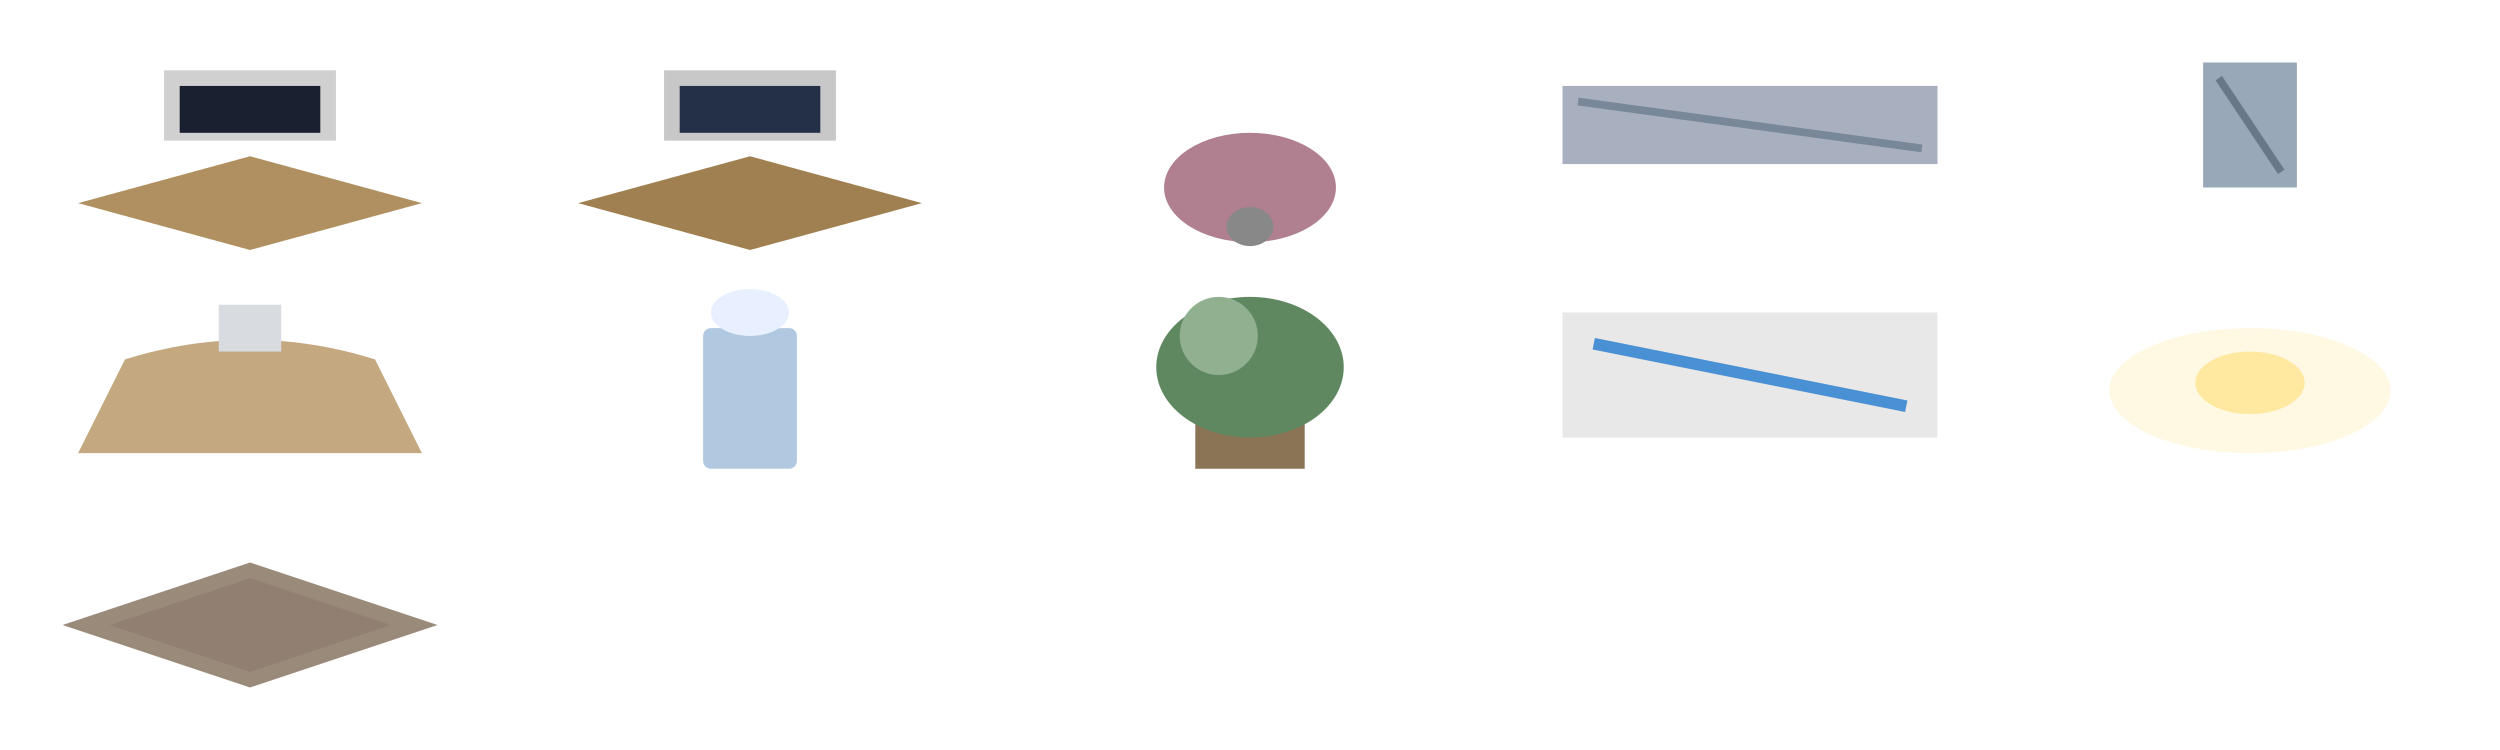
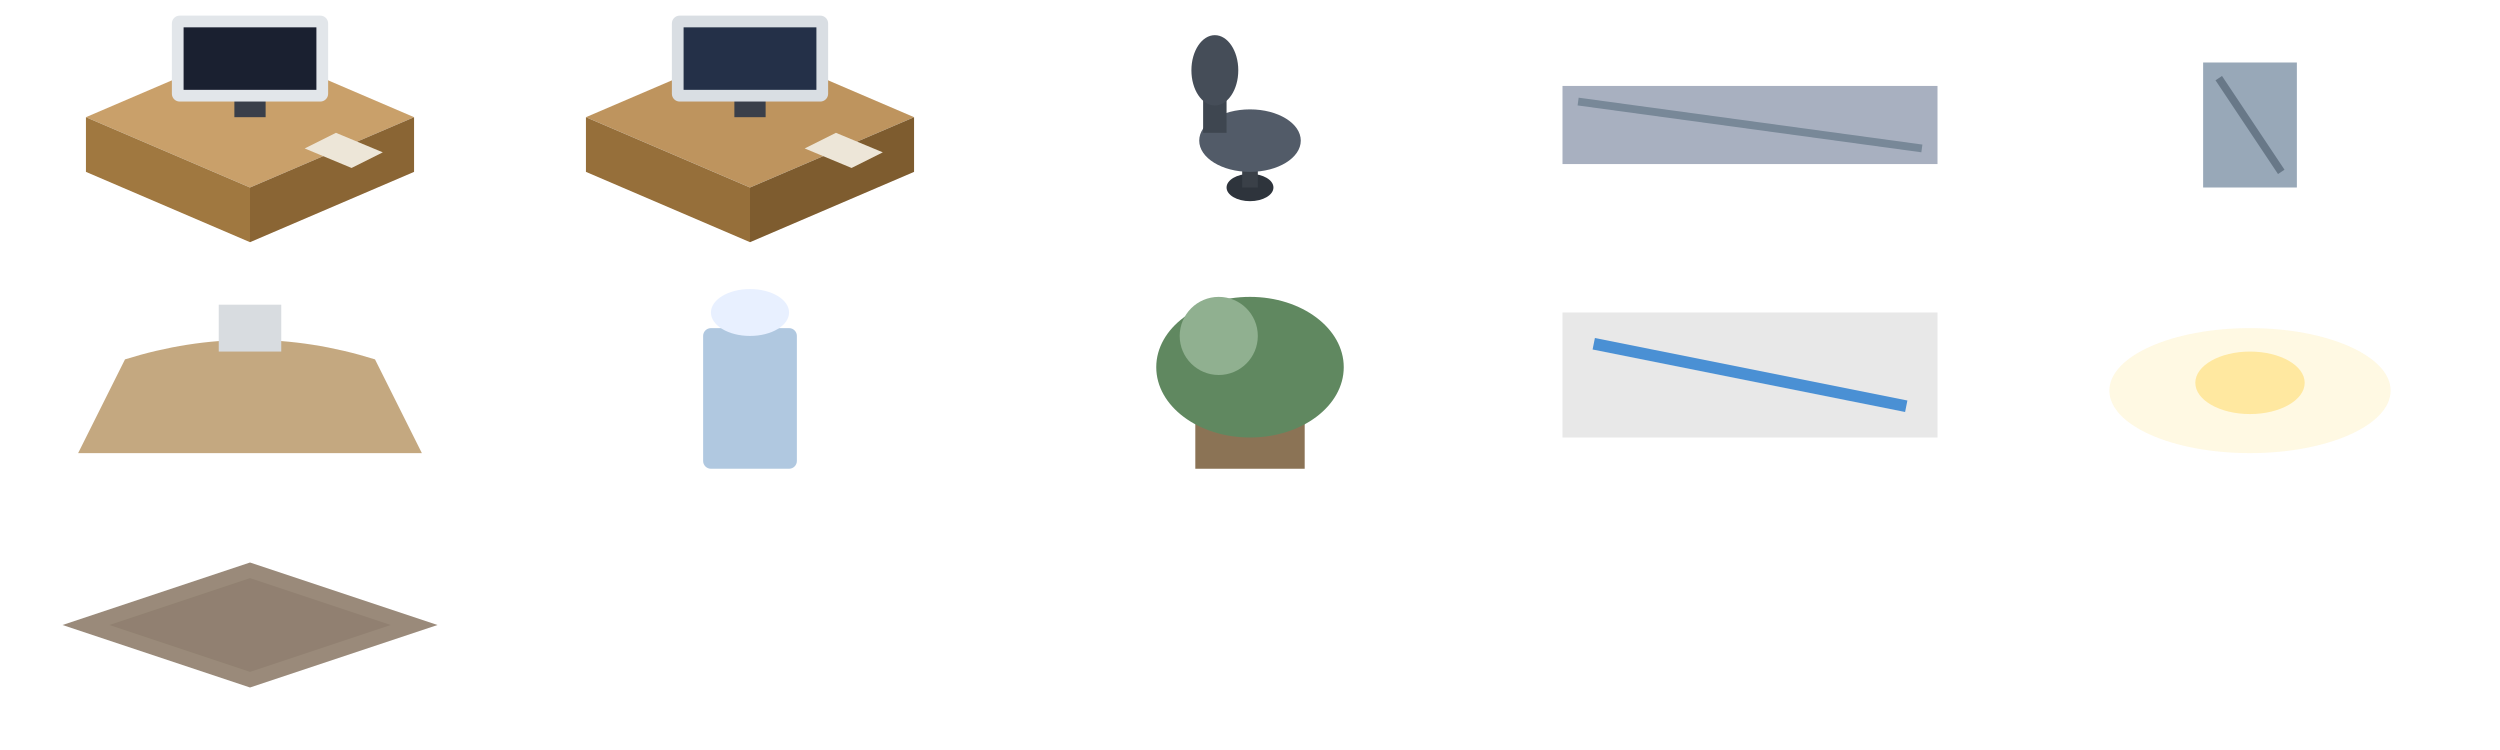
<svg xmlns="http://www.w3.org/2000/svg" width="640" height="192" viewBox="0 0 640 192">
  <g transform="translate(0,0)">
-     <polygon points="64,40 20,52 64,64 108,52" fill="#B09060" />
-     <rect x="42" y="18" width="44" height="18" fill="#D0D0D0" />
-     <rect x="46" y="22" width="36" height="12" fill="#1a2030" />
+     <polygon points="64,12 106,30 64,48 22,30" fill="#C9A06A" />
+     <polygon points="22,30 64,48 64,62 22,44" fill="#A07840" />
+     <polygon points="64,48 106,30 106,44 64,62" fill="#8A6534" />
+     <rect x="60" y="24" width="8" height="6" fill="#3A3F4A" />
+     <rect x="44" y="4" width="40" height="22" rx="2" fill="#E2E6EA" />
+     <rect x="47" y="7" width="34" height="16" fill="#1a2030" />
+     <polygon points="86,34 98,39 90,43 78,38" fill="#EDE6D8" />
  </g>
  <g transform="translate(128,0)">
-     <polygon points="64,40 20,52 64,64 108,52" fill="#A08050" />
-     <rect x="42" y="18" width="44" height="18" fill="#C8C8C8" />
-     <rect x="46" y="22" width="36" height="12" fill="#243048" />
+     <polygon points="64,12 106,30 64,48 22,30" fill="#BE945E" />
+     <polygon points="22,30 64,48 64,62 22,44" fill="#966F3A" />
+     <polygon points="64,48 106,30 106,44 64,62" fill="#7E5C2F" />
+     <rect x="60" y="24" width="8" height="6" fill="#3A3F4A" />
+     <rect x="44" y="4" width="40" height="22" rx="2" fill="#D9DEE3" />
+     <rect x="47" y="7" width="34" height="16" fill="#243048" />
+     <polygon points="86,34 98,39 90,43 78,38" fill="#EDE6D8" />
  </g>
-   <g transform="translate(256,0)">
-     <ellipse cx="64" cy="48" rx="22" ry="14" fill="#B08090" />
-     <ellipse cx="64" cy="58" rx="6" ry="5" fill="#888" />
+   <g transform="translate(256,-8)">
+     <ellipse cx="64" cy="56" rx="6" ry="3.5" fill="#2E343C" />
+     <rect x="62" y="44" width="4" height="12" fill="#3A4048" />
+     <ellipse cx="64" cy="44" rx="13" ry="8" fill="#525B68" />
+     <rect x="52" y="26" width="6" height="16" fill="#3E4650" />
+     <ellipse cx="55" cy="26" rx="6" ry="9" fill="#454D58" />
  </g>
  <g transform="translate(384,0)">
    <rect x="16" y="22" width="96" height="20" fill="#A8B0C0" />
    <line x1="20" y1="26" x2="108" y2="38" stroke="#788898" stroke-width="2" />
  </g>
  <g transform="translate(512,0)">
    <rect x="52" y="16" width="24" height="32" fill="#98A8B8" />
    <line x1="56" y1="20" x2="72" y2="44" stroke="#687888" stroke-width="2" />
  </g>
  <g transform="translate(0,64)">
    <path d="M20,52 L108,52 L96,28 Q64,18 32,28 Z" fill="#C4A880" />
    <rect x="56" y="14" width="16" height="12" fill="#D8DCE0" />
  </g>
  <g transform="translate(128,64)">
    <rect x="52" y="20" width="24" height="36" fill="#B0C8E0" rx="2" />
    <ellipse cx="64" cy="16" rx="10" ry="6" fill="#E8F0FF" />
  </g>
  <g transform="translate(256,64)">
    <rect x="50" y="40" width="28" height="16" fill="#8B7355" />
    <ellipse cx="64" cy="30" rx="24" ry="18" fill="#608860" />
    <ellipse cx="56" cy="22" rx="10" ry="10" fill="#90B090" />
  </g>
  <g transform="translate(384,64)">
    <rect x="16" y="16" width="96" height="32" fill="#E8E8E8" />
    <line x1="24" y1="24" x2="104" y2="40" stroke="#4A90D4" stroke-width="3" />
  </g>
  <g transform="translate(512,64)">
    <ellipse cx="64" cy="36" rx="36" ry="16" fill="#FFF8E0" opacity="0.9" />
    <ellipse cx="64" cy="34" rx="14" ry="8" fill="#FFE8A0" />
  </g>
  <g transform="translate(0,128)">
    <polygon points="64,16 112,32 64,48 16,32" fill="#9A8A7A" />
    <polygon points="64,20 100,32 64,44 28,32" fill="#8A7A6A" opacity="0.6" />
  </g>
</svg>
